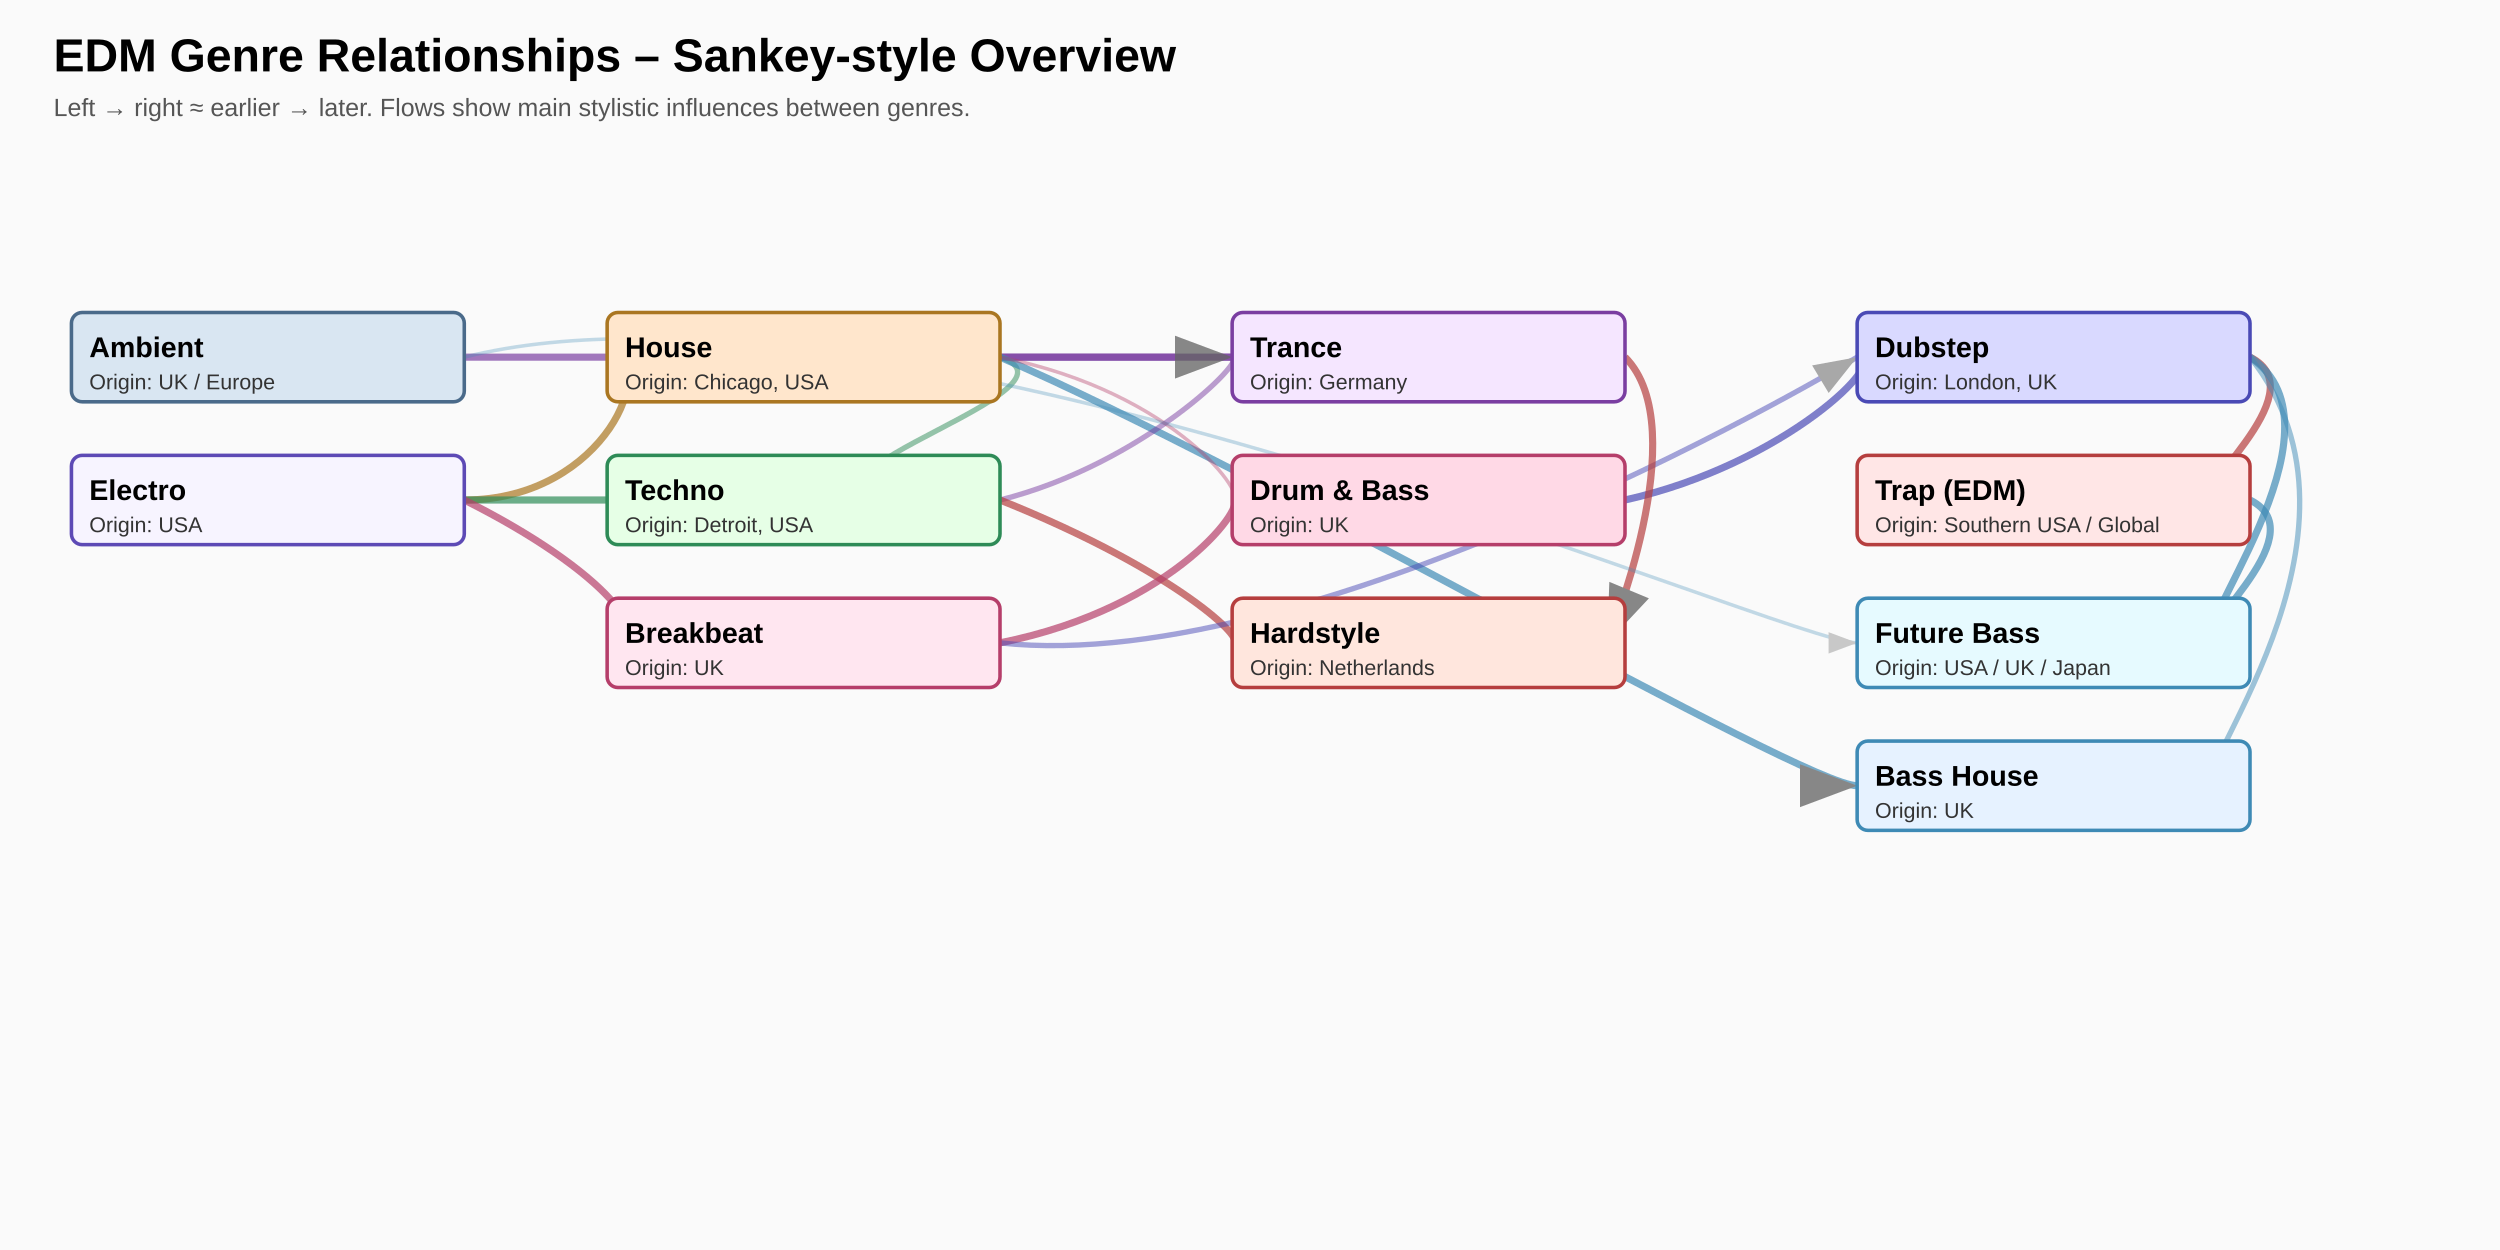
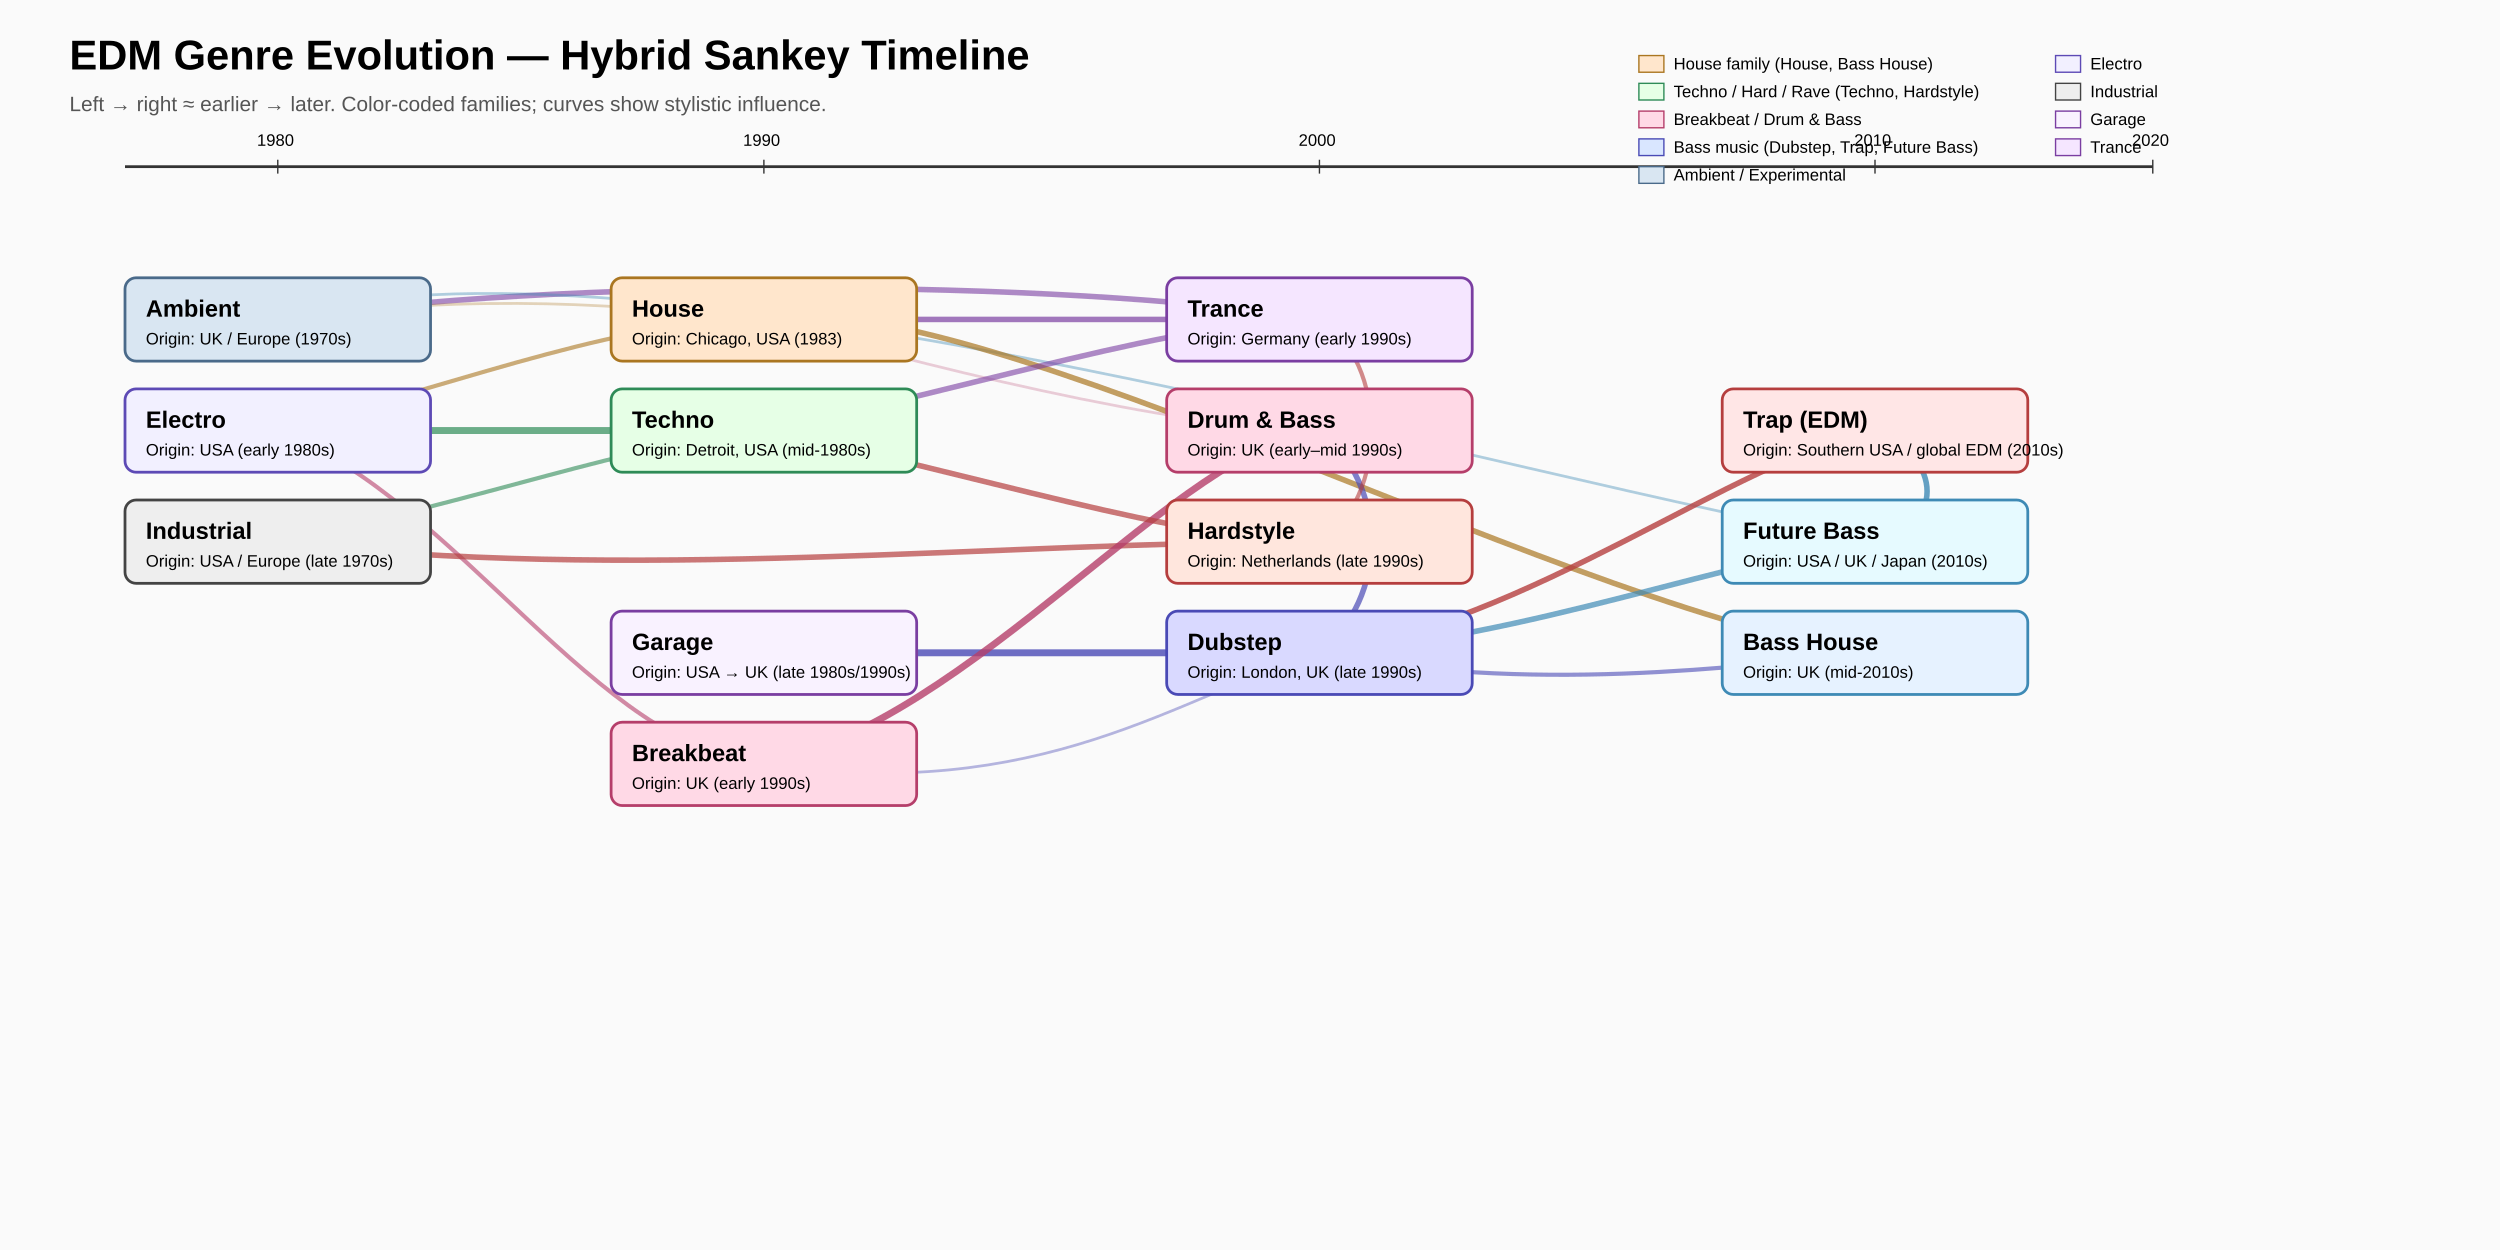
- <svg xmlns="http://www.w3.org/2000/svg" width="1400" height="700" viewBox="0 0 1400 700" font-family="Arial, sans-serif">
+ <svg xmlns="http://www.w3.org/2000/svg" width="1800" height="900" viewBox="0 0 1800 900" font-family="Arial, sans-serif">
  <defs>
    <marker id="arrow" markerWidth="10" markerHeight="10" refX="8" refY="3" orient="auto">
-       <polygon points="0 0, 8 3, 0 6" fill="#555" />
+       <polygon points="0 0, 8 3, 0 6" fill="#444" />
    </marker>
  </defs>
-   <rect x="0" y="0" width="1400" height="700" fill="#fafafa" />
-   <text x="30" y="40" font-size="26" font-weight="bold">EDM Genre Relationships – Sankey-style Overview</text>
-   <text x="30" y="65" font-size="14" fill="#555">Left → right ≈ earlier → later. Flows show main stylistic influences between genres.</text>
-   <path d="M260 200 C 340 200, 710 200, 690 200" fill="none" stroke="#7a3ea1" stroke-width="4" opacity="0.7" marker-end="url(#arrow)" />
-   <path d="M260 280 C 340 280, 370 200, 340 200" fill="none" stroke="#aa7621" stroke-width="4" opacity="0.7" marker-end="url(#arrow)" />
-   <path d="M260 280 C 340 280, 370 280, 340 280" fill="none" stroke="#2e8b57" stroke-width="4" opacity="0.7" marker-end="url(#arrow)" />
-   <path d="M260 280 C 340 320, 370 360, 340 360" fill="none" stroke="#b53e6a" stroke-width="4" opacity="0.7" marker-end="url(#arrow)" />
-   <path d="M560 200 C 620 220, 380 280, 540 280" fill="none" stroke="#2e8b57" stroke-width="3" opacity="0.5" marker-end="url(#arrow)" />
-   <path d="M560 200 C 620 200, 690 200, 690 200" fill="none" stroke="#7a3ea1" stroke-width="4" opacity="0.7" marker-end="url(#arrow)" />
-   <path d="M560 200 C 700 260, 1010 440, 1040 440" fill="none" stroke="#3e8ab5" stroke-width="4" opacity="0.7" marker-end="url(#arrow)" />
-   <path d="M560 280 C 640 260, 700 200, 690 200" fill="none" stroke="#7a3ea1" stroke-width="3" opacity="0.5" marker-end="url(#arrow)" />
-   <path d="M560 280 C 660 320, 700 360, 690 360" fill="none" stroke="#b53e3e" stroke-width="4" opacity="0.7" marker-end="url(#arrow)" />
-   <path d="M560 360 C 660 340, 700 280, 690 280" fill="none" stroke="#b53e6a" stroke-width="4" opacity="0.7" marker-end="url(#arrow)" />
-   <path d="M560 360 C 740 380, 1040 200, 1040 200" fill="none" stroke="#4a4ab5" stroke-width="3" opacity="0.5" marker-end="url(#arrow)" />
-   <path d="M910 280 C 1000 260, 1060 200, 1040 200" fill="none" stroke="#4a4ab5" stroke-width="4" opacity="0.7" marker-end="url(#arrow)" />
-   <path d="M910 200 C 950 240, 900 360, 900 360" fill="none" stroke="#b53e3e" stroke-width="4" opacity="0.7" marker-end="url(#arrow)" />
-   <path d="M1260 200 C 1300 220, 1220 280, 1240 280" fill="none" stroke="#b53e3e" stroke-width="4" opacity="0.7" marker-end="url(#arrow)" />
-   <path d="M1260 200 C 1320 240, 1220 360, 1240 360" fill="none" stroke="#3e8ab5" stroke-width="4" opacity="0.7" marker-end="url(#arrow)" />
-   <path d="M1260 200 C 1340 300, 1220 440, 1240 440" fill="none" stroke="#3e8ab5" stroke-width="3" opacity="0.5" marker-end="url(#arrow)" />
-   <path d="M1260 280 C 1300 300, 1220 360, 1240 360" fill="none" stroke="#3e8ab5" stroke-width="4" opacity="0.7" marker-end="url(#arrow)" />
-   <path d="M560 200 C 660 220, 700 280, 690 280" fill="none" stroke="#b53e6a" stroke-width="2" opacity="0.4" marker-end="url(#arrow)" />
-   <path d="M260 200 C 500 140, 1000 360, 1040 360" fill="none" stroke="#3e8ab5" stroke-width="2" opacity="0.3" marker-end="url(#arrow)" />
-   <rect x="40" y="175" width="220" height="50" rx="6" ry="6" fill="#d9e6f2" stroke="#4a6a8a" stroke-width="2" />
-   <text x="50" y="200" font-size="16" font-weight="bold">Ambient</text>
-   <text x="50" y="218" font-size="12" fill="#333">Origin: UK / Europe</text>
-   <rect x="40" y="255" width="220" height="50" rx="6" ry="6" fill="#f7f4ff" stroke="#5d4ab5" stroke-width="2" />
-   <text x="50" y="280" font-size="16" font-weight="bold">Electro</text>
-   <text x="50" y="298" font-size="12" fill="#333">Origin: USA</text>
-   <rect x="340" y="175" width="220" height="50" rx="6" ry="6" fill="#ffe6cc" stroke="#aa7621" stroke-width="2" />
-   <text x="350" y="200" font-size="16" font-weight="bold">House</text>
-   <text x="350" y="218" font-size="12" fill="#333">Origin: Chicago, USA</text>
-   <rect x="340" y="255" width="220" height="50" rx="6" ry="6" fill="#e6ffe6" stroke="#2e8b57" stroke-width="2" />
-   <text x="350" y="280" font-size="16" font-weight="bold">Techno</text>
-   <text x="350" y="298" font-size="12" fill="#333">Origin: Detroit, USA</text>
-   <rect x="340" y="335" width="220" height="50" rx="6" ry="6" fill="#ffe6f0" stroke="#b53e6a" stroke-width="2" />
-   <text x="350" y="360" font-size="16" font-weight="bold">Breakbeat</text>
-   <text x="350" y="378" font-size="12" fill="#333">Origin: UK</text>
-   <rect x="690" y="175" width="220" height="50" rx="6" ry="6" fill="#f5e6ff" stroke="#7a3ea1" stroke-width="2" />
-   <text x="700" y="200" font-size="16" font-weight="bold">Trance</text>
-   <text x="700" y="218" font-size="12" fill="#333">Origin: Germany</text>
-   <rect x="690" y="255" width="220" height="50" rx="6" ry="6" fill="#ffd9e6" stroke="#b53e6a" stroke-width="2" />
-   <text x="700" y="280" font-size="16" font-weight="bold">Drum &amp; Bass</text>
-   <text x="700" y="298" font-size="12" fill="#333">Origin: UK</text>
-   <rect x="690" y="335" width="220" height="50" rx="6" ry="6" fill="#ffe6dd" stroke="#b53e3e" stroke-width="2" />
-   <text x="700" y="360" font-size="16" font-weight="bold">Hardstyle</text>
-   <text x="700" y="378" font-size="12" fill="#333">Origin: Netherlands</text>
-   <rect x="1040" y="175" width="220" height="50" rx="6" ry="6" fill="#d9d9ff" stroke="#4a4ab5" stroke-width="2" />
-   <text x="1050" y="200" font-size="16" font-weight="bold">Dubstep</text>
-   <text x="1050" y="218" font-size="12" fill="#333">Origin: London, UK</text>
-   <rect x="1040" y="255" width="220" height="50" rx="6" ry="6" fill="#ffe6e6" stroke="#b53e3e" stroke-width="2" />
-   <text x="1050" y="280" font-size="16" font-weight="bold">Trap (EDM)</text>
-   <text x="1050" y="298" font-size="12" fill="#333">Origin: Southern USA / Global</text>
-   <rect x="1040" y="335" width="220" height="50" rx="6" ry="6" fill="#e6faff" stroke="#3e8ab5" stroke-width="2" />
-   <text x="1050" y="360" font-size="16" font-weight="bold">Future Bass</text>
-   <text x="1050" y="378" font-size="12" fill="#333">Origin: USA / UK / Japan</text>
-   <rect x="1040" y="415" width="220" height="50" rx="6" ry="6" fill="#e6f2ff" stroke="#3e8ab5" stroke-width="2" />
-   <text x="1050" y="440" font-size="16" font-weight="bold">Bass House</text>
-   <text x="1050" y="458" font-size="12" fill="#333">Origin: UK</text>
+   <rect x="0" y="0" width="1800" height="900" fill="#fafafa" />
+   <text x="50" y="50" font-size="30" font-weight="bold">EDM Genre Evolution — Hybrid Sankey Timeline</text>
+   <text x="50" y="80" font-size="15" fill="#555">
+     Left → right ≈ earlier → later. Color-coded families; curves show stylistic influence.
+   </text>
+   <line x1="90" y1="120" x2="1550" y2="120" stroke="#333" stroke-width="2" />
+   <line x1="200" y1="115" x2="200" y2="125" stroke="#333" stroke-width="1" />
+   <text x="185" y="105" font-size="12">1980</text>
+   <line x1="550" y1="115" x2="550" y2="125" stroke="#333" stroke-width="1" />
+   <text x="535" y="105" font-size="12">1990</text>
+   <line x1="950" y1="115" x2="950" y2="125" stroke="#333" stroke-width="1" />
+   <text x="935" y="105" font-size="12">2000</text>
+   <line x1="1350" y1="115" x2="1350" y2="125" stroke="#333" stroke-width="1" />
+   <text x="1335" y="105" font-size="12">2010</text>
+   <line x1="1550" y1="115" x2="1550" y2="125" stroke="#333" stroke-width="1" />
+   <text x="1535" y="105" font-size="12">2020</text>
+   <g font-size="12">
+     <rect x="1180" y="40" width="18" height="12" fill="#ffe6cc" stroke="#aa7621" />
+     <text x="1205" y="50">House family (House, Bass House)</text>
+     <rect x="1180" y="60" width="18" height="12" fill="#e6ffe6" stroke="#2e8b57" />
+     <text x="1205" y="70">Techno / Hard / Rave (Techno, Hardstyle)</text>
+     <rect x="1180" y="80" width="18" height="12" fill="#ffd9e6" stroke="#b53e6a" />
+     <text x="1205" y="90">Breakbeat / Drum &amp; Bass</text>
+     <rect x="1180" y="100" width="18" height="12" fill="#d9e6ff" stroke="#4a4ab5" />
+     <text x="1205" y="110">Bass music (Dubstep, Trap, Future Bass)</text>
+     <rect x="1180" y="120" width="18" height="12" fill="#d9e6f2" stroke="#4a6a8a" />
+     <text x="1205" y="130">Ambient / Experimental</text>
+     <rect x="1480" y="40" width="18" height="12" fill="#f2f0ff" stroke="#5d4ab5" />
+     <text x="1505" y="50">Electro</text>
+     <rect x="1480" y="60" width="18" height="12" fill="#eee" stroke="#444" />
+     <text x="1505" y="70">Industrial</text>
+     <rect x="1480" y="80" width="18" height="12" fill="#f9f2ff" stroke="#7a3ea1" />
+     <text x="1505" y="90">Garage</text>
+     <rect x="1480" y="100" width="18" height="12" fill="#f5e6ff" stroke="#7a3ea1" />
+     <text x="1505" y="110">Trance</text>
+   </g>
+   <path d="M200 230 C 400 200, 760 200, 950 230" fill="none" stroke="#7a3ea1" stroke-width="4" opacity="0.6" marker-end="url(#arrow)" />
+   <path d="M200 230 C 450 150, 1100 350, 1350 390" fill="none" stroke="#3e8ab5" stroke-width="2" opacity="0.4" marker-end="url(#arrow)" />
+   <path d="M200 230 C 350 210, 450 220, 550 230" fill="none" stroke="#aa7621" stroke-width="2" opacity="0.3" marker-end="url(#arrow)" />
+   <path d="M200 310 C 350 270, 450 230, 550 230" fill="none" stroke="#aa7621" stroke-width="3" opacity="0.6" marker-end="url(#arrow)" />
+   <path d="M200 310 C 350 310, 450 310, 550 310" fill="none" stroke="#2e8b57" stroke-width="5" opacity="0.7" marker-end="url(#arrow)" />
+   <path d="M200 310 C 330 360, 430 540, 550 550" fill="none" stroke="#b53e6a" stroke-width="3" opacity="0.6" marker-end="url(#arrow)" />
+   <path d="M200 390 C 350 360, 450 320, 550 310" fill="none" stroke="#2e8b57" stroke-width="3" opacity="0.6" marker-end="url(#arrow)" />
+   <path d="M200 390 C 450 420, 720 390, 950 390" fill="none" stroke="#b53e3e" stroke-width="4" opacity="0.7" marker-end="url(#arrow)" />
+   <path d="M550 470 C 700 470, 850 470, 950 470" fill="none" stroke="#4a4ab5" stroke-width="5" opacity="0.8" marker-end="url(#arrow)" />
+   <path d="M550 550 C 700 520, 850 320, 950 310" fill="none" stroke="#b53e6a" stroke-width="5" opacity="0.8" marker-end="url(#arrow)" />
+   <path d="M550 550 C 750 580, 850 500, 950 470" fill="none" stroke="#4a4ab5" stroke-width="2" opacity="0.4" marker-end="url(#arrow)" />
+   <path d="M550 230 C 700 230, 850 230, 950 230" fill="none" stroke="#7a3ea1" stroke-width="4" opacity="0.7" marker-end="url(#arrow)" />
+   <path d="M550 230 C 650 260, 850 310, 950 310" fill="none" stroke="#b53e6a" stroke-width="2" opacity="0.25" marker-end="url(#arrow)" />
+   <path d="M550 230 C 700 200, 1150 450, 1350 470" fill="none" stroke="#aa7621" stroke-width="4" opacity="0.7" marker-end="url(#arrow)" />
+   <path d="M550 310 C 700 280, 850 230, 950 230" fill="none" stroke="#7a3ea1" stroke-width="4" opacity="0.6" marker-end="url(#arrow)" />
+   <path d="M550 310 C 700 340, 850 390, 950 390" fill="none" stroke="#b53e3e" stroke-width="4" opacity="0.7" marker-end="url(#arrow)" />
+   <path d="M950 310 C 1000 350, 1000 430, 950 470" fill="none" stroke="#4a4ab5" stroke-width="4" opacity="0.7" marker-end="url(#arrow)" />
+   <path d="M950 230 C 1000 260, 1000 360, 950 390" fill="none" stroke="#b53e3e" stroke-width="3" opacity="0.6" marker-end="url(#arrow)" />
+   <path d="M950 470 C 1100 450, 1250 330, 1350 310" fill="none" stroke="#b53e3e" stroke-width="4" opacity="0.8" marker-end="url(#arrow)" />
+   <path d="M950 470 C 1100 460, 1250 400, 1350 390" fill="none" stroke="#3e8ab5" stroke-width="4" opacity="0.7" marker-end="url(#arrow)" />
+   <path d="M950 470 C 1100 500, 1250 480, 1350 470" fill="none" stroke="#4a4ab5" stroke-width="3" opacity="0.6" marker-end="url(#arrow)" />
+   <path d="M1350 310 C 1400 330, 1400 380, 1350 390" fill="none" stroke="#3e8ab5" stroke-width="4" opacity="0.8" marker-end="url(#arrow)" />
+   <rect x="90" y="200" width="220" height="60" rx="8" fill="#d9e6f2" stroke="#4a6a8a" stroke-width="2" />
+   <text x="105" y="228" font-size="17" font-weight="bold">Ambient</text>
+   <text x="105" y="248" font-size="12">Origin: UK / Europe (1970s)</text>
+   <rect x="90" y="280" width="220" height="60" rx="8" fill="#f2f0ff" stroke="#5d4ab5" stroke-width="2" />
+   <text x="105" y="308" font-size="17" font-weight="bold">Electro</text>
+   <text x="105" y="328" font-size="12">Origin: USA (early 1980s)</text>
+   <rect x="90" y="360" width="220" height="60" rx="8" fill="#eeeeee" stroke="#444444" stroke-width="2" />
+   <text x="105" y="388" font-size="17" font-weight="bold">Industrial</text>
+   <text x="105" y="408" font-size="12">Origin: USA / Europe (late 1970s)</text>
+   <rect x="440" y="200" width="220" height="60" rx="8" fill="#ffe6cc" stroke="#aa7621" stroke-width="2" />
+   <text x="455" y="228" font-size="17" font-weight="bold">House</text>
+   <text x="455" y="248" font-size="12">Origin: Chicago, USA (1983)</text>
+   <rect x="440" y="280" width="220" height="60" rx="8" fill="#e6ffe6" stroke="#2e8b57" stroke-width="2" />
+   <text x="455" y="308" font-size="17" font-weight="bold">Techno</text>
+   <text x="455" y="328" font-size="12">Origin: Detroit, USA (mid-1980s)</text>
+   <rect x="440" y="440" width="220" height="60" rx="8" fill="#f9f2ff" stroke="#7a3ea1" stroke-width="2" />
+   <text x="455" y="468" font-size="17" font-weight="bold">Garage</text>
+   <text x="455" y="488" font-size="12">Origin: USA → UK (late 1980s/1990s)</text>
+   <rect x="440" y="520" width="220" height="60" rx="8" fill="#ffd9e6" stroke="#b53e6a" stroke-width="2" />
+   <text x="455" y="548" font-size="17" font-weight="bold">Breakbeat</text>
+   <text x="455" y="568" font-size="12">Origin: UK (early 1990s)</text>
+   <rect x="840" y="200" width="220" height="60" rx="8" fill="#f5e6ff" stroke="#7a3ea1" stroke-width="2" />
+   <text x="855" y="228" font-size="17" font-weight="bold">Trance</text>
+   <text x="855" y="248" font-size="12">Origin: Germany (early 1990s)</text>
+   <rect x="840" y="280" width="220" height="60" rx="8" fill="#ffd9e6" stroke="#b53e6a" stroke-width="2" />
+   <text x="855" y="308" font-size="17" font-weight="bold">Drum &amp; Bass</text>
+   <text x="855" y="328" font-size="12">Origin: UK (early–mid 1990s)</text>
+   <rect x="840" y="360" width="220" height="60" rx="8" fill="#ffe6dd" stroke="#b53e3e" stroke-width="2" />
+   <text x="855" y="388" font-size="17" font-weight="bold">Hardstyle</text>
+   <text x="855" y="408" font-size="12">Origin: Netherlands (late 1990s)</text>
+   <rect x="840" y="440" width="220" height="60" rx="8" fill="#d9d9ff" stroke="#4a4ab5" stroke-width="2" />
+   <text x="855" y="468" font-size="17" font-weight="bold">Dubstep</text>
+   <text x="855" y="488" font-size="12">Origin: London, UK (late 1990s)</text>
+   <rect x="1240" y="280" width="220" height="60" rx="8" fill="#ffe6e6" stroke="#b53e3e" stroke-width="2" />
+   <text x="1255" y="308" font-size="17" font-weight="bold">Trap (EDM)</text>
+   <text x="1255" y="328" font-size="12">Origin: Southern USA / global EDM (2010s)</text>
+   <rect x="1240" y="360" width="220" height="60" rx="8" fill="#e6faff" stroke="#3e8ab5" stroke-width="2" />
+   <text x="1255" y="388" font-size="17" font-weight="bold">Future Bass</text>
+   <text x="1255" y="408" font-size="12">Origin: USA / UK / Japan (2010s)</text>
+   <rect x="1240" y="440" width="220" height="60" rx="8" fill="#e6f2ff" stroke="#3e8ab5" stroke-width="2" />
+   <text x="1255" y="468" font-size="17" font-weight="bold">Bass House</text>
+   <text x="1255" y="488" font-size="12">Origin: UK (mid-2010s)</text>
</svg>
